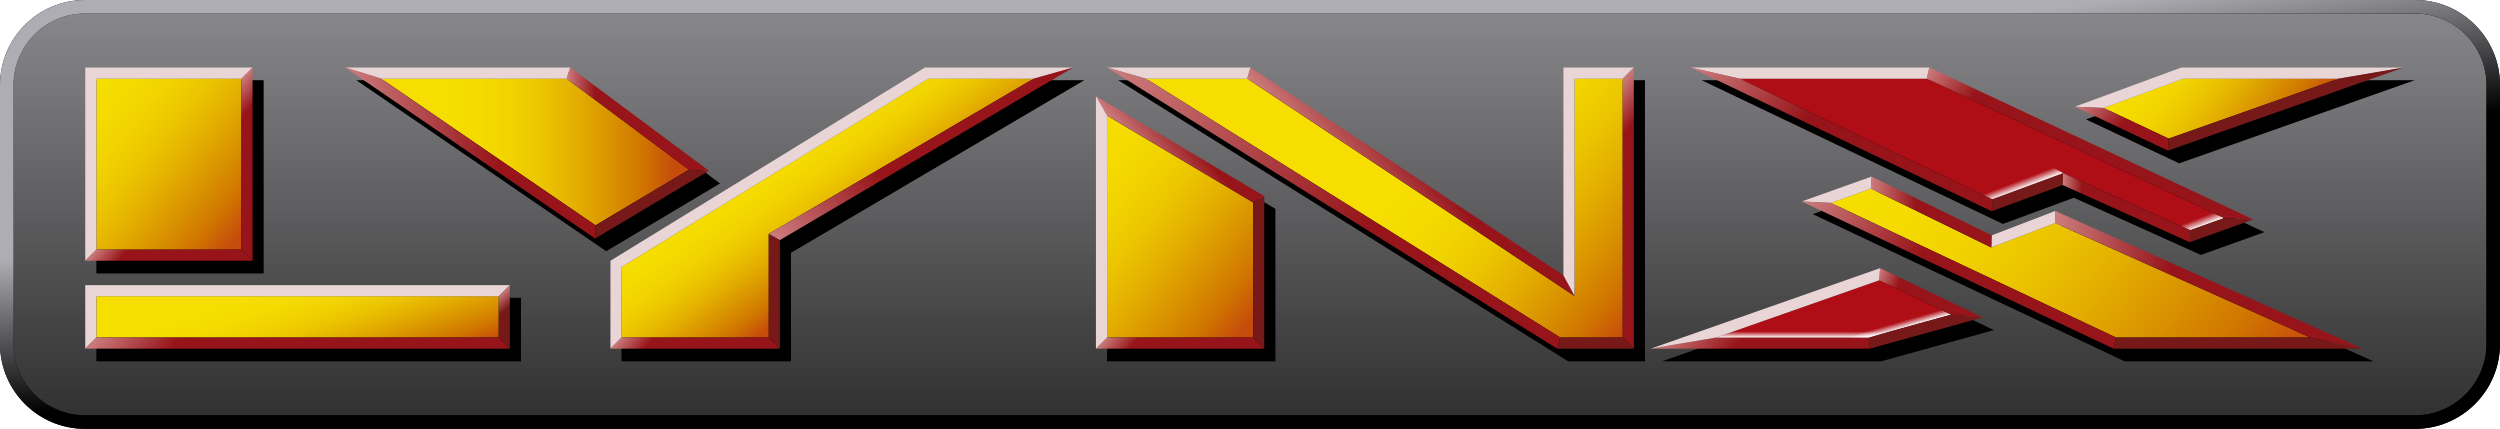
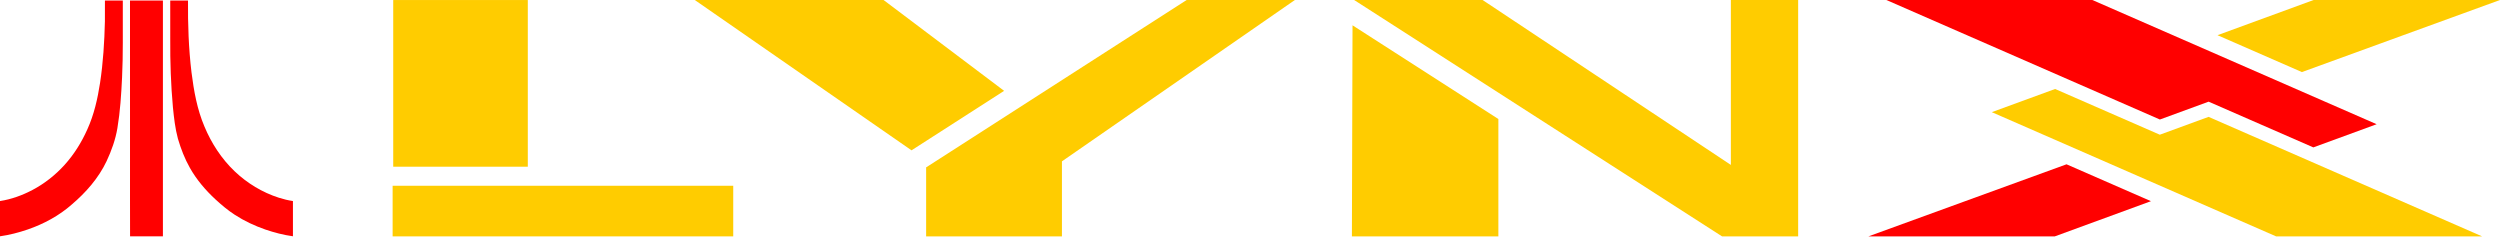
- <svg xmlns="http://www.w3.org/2000/svg" xmlns:xlink="http://www.w3.org/1999/xlink" enable-background="new 0 0 627.841 107.698" viewBox="0 0 627.841 107.698">
-   <linearGradient id="a" gradientUnits="userSpaceOnUse" x1="313.921" x2="313.921" y1="3.39" y2="104.308">
-     <stop offset="0" stop-color="#87868a" />
-     <stop offset="1" stop-color="#323131" />
-   </linearGradient>
-   <linearGradient id="b" gradientUnits="userSpaceOnUse" x1="303.042" x2="324.799" y1="-34.75" y2="142.449">
-     <stop offset=".35" stop-color="#aeadb3" />
-     <stop offset=".57" />
-   </linearGradient>
-   <linearGradient id="c" gradientUnits="userSpaceOnUse" x1="458.305" x2="461.966" y1="74.283" y2="87.05">
-     <stop offset=".86" stop-color="#af0e16" />
-     <stop offset="1" stop-color="#fff" />
-   </linearGradient>
-   <linearGradient id="d" gradientUnits="userSpaceOnUse" x1="484.051" x2="511.397" y1="1.637" y2="72.874">
-     <stop offset=".97" stop-color="#af0e16" />
-     <stop offset="1" stop-color="#fff" />
-   </linearGradient>
-   <linearGradient id="e">
-     <stop offset="0" stop-color="#f6de00" />
-     <stop offset=".13" stop-color="#f5db00" />
-     <stop offset=".266" stop-color="#f1d300" />
-     <stop offset=".403" stop-color="#ebc400" />
-     <stop offset=".542" stop-color="#e3ae00" />
-     <stop offset=".682" stop-color="#d99300" />
-     <stop offset=".821" stop-color="#d07500" />
-     <stop offset=".95" stop-color="#c64c0c" />
-   </linearGradient>
-   <linearGradient id="f" gradientUnits="userSpaceOnUse" x1="21.152" x2="63.677" xlink:href="#e" y1="23.376" y2="59.059" />
-   <linearGradient id="g" gradientUnits="userSpaceOnUse" x1="67.772" x2="81.676" y1="59.388" y2="99.766">
-     <stop offset=".299" stop-color="#f6de00" />
-     <stop offset=".395" stop-color="#f5db00" />
-     <stop offset=".495" stop-color="#f1d300" />
-     <stop offset=".596" stop-color="#ebc400" />
-     <stop offset=".699" stop-color="#e3ae00" />
-     <stop offset=".802" stop-color="#d99300" />
-     <stop offset=".905" stop-color="#d07500" />
-     <stop offset="1" stop-color="#c64c0c" />
-   </linearGradient>
-   <linearGradient id="h" gradientUnits="userSpaceOnUse" x1="197.007" x2="218.203" xlink:href="#e" y1="37.321" y2="66.495" />
-   <linearGradient id="i" gradientUnits="userSpaceOnUse" x1="95.715" x2="173.011" y1="38.166" y2="38.166">
-     <stop offset=".216" stop-color="#f6de00" />
-     <stop offset=".317" stop-color="#f5db00" />
-     <stop offset=".421" stop-color="#f1d300" />
-     <stop offset=".528" stop-color="#ebc400" />
-     <stop offset=".635" stop-color="#e3ae00" />
-     <stop offset=".743" stop-color="#d99300" />
-     <stop offset=".851" stop-color="#d07500" />
-     <stop offset=".95" stop-color="#c64c0c" />
-   </linearGradient>
-   <linearGradient id="j" gradientUnits="userSpaceOnUse" x1="266.514" x2="315.487" xlink:href="#e" y1="42.754" y2="83.847" />
-   <linearGradient id="k" gradientUnits="userSpaceOnUse" x1="312.503" x2="414.798" y1="-9.742" y2="76.095">
-     <stop offset=".5" stop-color="#f6de00" />
-     <stop offset=".569" stop-color="#f5db00" />
-     <stop offset=".64" stop-color="#f1d300" />
-     <stop offset=".712" stop-color="#ebc400" />
-     <stop offset=".785" stop-color="#e3ae00" />
-     <stop offset=".859" stop-color="#d99300" />
-     <stop offset=".932" stop-color="#d07500" />
-     <stop offset="1" stop-color="#c64c0c" />
-   </linearGradient>
-   <linearGradient id="l">
-     <stop offset="0" stop-color="#f6de00" />
-     <stop offset=".137" stop-color="#f5db00" />
-     <stop offset=".28" stop-color="#f1d300" />
-     <stop offset=".424" stop-color="#ebc400" />
-     <stop offset=".57" stop-color="#e3ae00" />
-     <stop offset=".718" stop-color="#d99300" />
-     <stop offset=".864" stop-color="#d07500" />
-     <stop offset="1" stop-color="#c64c0c" />
-   </linearGradient>
-   <linearGradient id="m" gradientUnits="userSpaceOnUse" x1="476.333" x2="563.661" xlink:href="#l" y1="31.22" y2="104.497" />
-   <linearGradient id="n" gradientUnits="userSpaceOnUse" x1="542.304" x2="573.325" xlink:href="#l" y1="10.412" y2="36.442" />
-   <linearGradient id="o" gradientUnits="userSpaceOnUse" x1="123.981" x2="131.838" y1="75.006" y2="84.369">
-     <stop offset="0" stop-color="#cd7d7e" />
-     <stop offset=".339" stop-color="#771819" />
-   </linearGradient>
-   <linearGradient id="p">
-     <stop offset="0" stop-color="#cd7d7e" />
-     <stop offset=".2" stop-color="#97151a" />
-   </linearGradient>
-   <linearGradient id="q" gradientUnits="userSpaceOnUse" x1="43.547" x2="106.123" xlink:href="#p" y1="61.169" y2="113.677" />
-   <linearGradient id="r" gradientUnits="userSpaceOnUse" x1="30.197" x2="54.853" xlink:href="#p" y1="55.007" y2="75.696" />
-   <linearGradient id="s" gradientUnits="userSpaceOnUse" x1="51.21" x2="75.371" xlink:href="#p" y1="30.971" y2="51.244" />
-   <linearGradient id="t" gradientUnits="userSpaceOnUse" x1="142.274" x2="178.035" xlink:href="#p" y1="29.916" y2="29.916" />
-   <linearGradient id="u" gradientUnits="userSpaceOnUse" x1="86.691" x2="149.553" y1="38.426" y2="38.426">
-     <stop offset="0" stop-color="#cd7d7e" />
-     <stop offset=".612" stop-color="#97151a" />
-   </linearGradient>
-   <linearGradient id="v" gradientUnits="userSpaceOnUse" x1="162.204" x2="187.172" xlink:href="#p" y1="76.948" y2="97.898" />
-   <linearGradient id="w" gradientUnits="userSpaceOnUse" x1="198.568" x2="264.003" y1="65.295" y2="10.388">
-     <stop offset="0" stop-color="#cd7d7e" />
-     <stop offset=".36" stop-color="#97151a" />
-   </linearGradient>
-   <linearGradient id="x">
-     <stop offset="0" stop-color="#cd7d7e" />
-     <stop offset=".7" stop-color="#97151a" />
-   </linearGradient>
-   <linearGradient id="y" gradientUnits="userSpaceOnUse" x1="289.373" x2="302.589" xlink:href="#x" y1="42.568" y2="31.479" />
-   <linearGradient id="z" gradientUnits="userSpaceOnUse" x1="284.075" x2="308.886" xlink:href="#p" y1="77.013" y2="97.833" />
-   <linearGradient id="A" gradientUnits="userSpaceOnUse" x1="343.124" x2="365.411" xlink:href="#x" y1="55.394" y2="36.693" />
-   <linearGradient id="B" gradientUnits="userSpaceOnUse" x1="392.671" x2="427.7" xlink:href="#p" y1="37.447" y2="66.839" />
-   <linearGradient id="C" gradientUnits="userSpaceOnUse" x1="284.839" x2="385.925" y1="8.827" y2="93.648">
-     <stop offset="0" stop-color="#cd7d7e" />
-     <stop offset=".571" stop-color="#97151a" />
-   </linearGradient>
-   <linearGradient id="D">
-     <stop offset="0" stop-color="#cd7d7e" />
-     <stop offset=".375" stop-color="#97151a" />
-   </linearGradient>
-   <linearGradient id="E" gradientUnits="userSpaceOnUse" x1="426.553" x2="458.855" xlink:href="#D" y1="73.277" y2="100.381" />
-   <linearGradient id="F" gradientUnits="userSpaceOnUse" x1="471.315" x2="498.066" xlink:href="#p" y1="69.622" y2="79.359" />
-   <linearGradient id="G" gradientUnits="userSpaceOnUse" x1="460.361" x2="524.518" xlink:href="#D" y1="41.183" y2="95.017" />
-   <linearGradient id="H" gradientUnits="userSpaceOnUse" x1="469.846" x2="500.199" xlink:href="#D" y1="53.243" y2="53.243" />
-   <linearGradient id="I" gradientUnits="userSpaceOnUse" x1="516.071" x2="593.271" xlink:href="#D" y1="70.266" y2="70.266" />
-   <linearGradient id="J" gradientUnits="userSpaceOnUse" x1="432.06" x2="494.231" xlink:href="#D" y1="7.996" y2="60.163" />
-   <linearGradient id="K">
-     <stop offset="0" stop-color="#cd7d7e" />
-     <stop offset=".15" stop-color="#97151a" />
-   </linearGradient>
-   <linearGradient id="L" gradientUnits="userSpaceOnUse" x1="491.109" x2="557.65" xlink:href="#K" y1="9.088" y2="64.922" />
-   <linearGradient id="M" gradientUnits="userSpaceOnUse" x1="518.016" x2="550.044" xlink:href="#K" y1="52.142" y2="52.142" />
-   <linearGradient id="N" gradientUnits="userSpaceOnUse" x1="523.965" x2="543.131" y1="23.346" y2="39.428">
-     <stop offset="0" stop-color="#cd7d7e" />
-     <stop offset=".47" stop-color="#97151a" />
-   </linearGradient>
-   <linearGradient id="O" gradientUnits="userSpaceOnUse" x1="453.711" x2="453.711" y1="78.605" y2="84.763">
-     <stop offset=".752" stop-color="#fff" stop-opacity="0" />
-     <stop offset="1" stop-color="#fff" />
-   </linearGradient>
-   <linearGradient id="P" gradientUnits="userSpaceOnUse" x1="497.508" x2="502.817" y1="35.498" y2="49.329">
-     <stop offset=".85" stop-color="#fff" stop-opacity="0" />
-     <stop offset="1" stop-color="#fff" />
-   </linearGradient>
-   <path d="m606.501 0h-585.161c-11.767 0-21.34 9.573-21.34 21.34v65.018c0 11.767 9.573 21.34 21.34 21.34h585.161c11.767 0 21.34-9.573 21.34-21.34v-65.018c0-11.767-9.573-21.34-21.34-21.34z" />
-   <path d="m606.501 104.308h-585.161c-9.872 0-17.95-8.077-17.95-17.95v-65.018c0-9.872 8.077-17.95 17.95-17.95h585.161c9.872 0 17.95 8.077 17.95 17.95v65.018c0 9.872-8.078 17.95-17.95 17.95z" fill="url(#a)" />
-   <path d="m606.501 3.39c9.872 0 17.95 8.077 17.95 17.95v65.018c0 9.872-8.077 17.95-17.95 17.95h-585.161c-9.872 0-17.95-8.077-17.95-17.95v-65.018c0-9.872 8.077-17.95 17.95-17.95zm0-3.39h-585.161c-11.767 0-21.34 9.573-21.34 21.34v65.018c0 11.767 9.573 21.34 21.34 21.34h585.161c11.767 0 21.34-9.573 21.34-21.34v-65.018c0-11.767-9.573-21.34-21.34-21.34z" fill="url(#b)" />
-   <path d="m66.215 68.674h-42.016v-48.53h42.016zm64.619 6.117h-106.635v15.955h106.635zm104.241-54.647-78.979 48.531v22.071h42.547v-27.257l73.66-43.345zm-82.835 42.946 28.587-17.019-34.836-25.927h-56.508zm168.063-10.637-42.282-25.13v63.422h42.282zm75.123-32.309v52.182l-78.58-52.182h-36.032l113.016 70.602h1.596 13.429 4.255v-70.602zm21.938 70.602h55.046l28.321-7.845-25.794-12.365zm37.894-36.963 78.314 36.963h62.492l-77.117-34.577-15.955 6.123-30.182-14.759zm-27.922-33.639 75.655 36.099 17.817-6.582 31.911 14.36 15.955-5.717-81.372-38.16zm96.53 9.839 23.401 11.036 59.168-20.875h-55.844z" />
-   <path d="m430.956 84.763 41.023-14.401 18.035 8.646-20.776 5.755z" fill="url(#c)" />
-   <path d="m518.12 43.455-17.783 6.569-63.458-30.279h47.008l74.682 35.022-8.525 3.054z" fill="url(#d)" />
-   <path d="m24.199 62.691v-42.946h36.431v42.946z" fill="url(#f)" />
-   <path d="m24.199 84.763v-10.371h101.05v10.371z" fill="url(#g)" />
-   <path d="m156.096 84.763v-17.718l77.031-47.3h26.49l-66.558 38.985v26.033z" fill="url(#h)" />
-   <path d="m95.715 19.745h46.559l30.737 22.876-23.458 13.966z" fill="url(#i)" />
-   <path d="m278.021 84.763v-55.723l36.698 21.81v33.913z" fill="url(#j)" />
-   <path d="m391.838 84.763-104.077-65.018h25.45l82.215 54.596v-54.596h12.099v65.018z" fill="url(#k)" />
-   <path d="m531.406 84.763-71.632-33.809 10.072-3.587 30.219 14.776 16.006-6.142 64.148 28.762z" fill="url(#m)" />
-   <path d="m528.293 27.109 20.004-7.364h39.039l-42.708 15.068z" fill="url(#n)" />
-   <path d="m24.199 84.763v-10.371h101.05l2.792-2.793h-106.634v15.956z" fill="#e9d4d6" />
-   <path d="m125.249 84.763v-10.371l2.792-2.793v15.956z" fill="url(#o)" />
-   <path d="m24.199 84.763h101.05l2.792 2.792h-106.634z" fill="url(#q)" />
-   <path d="m21.407 65.483 2.792-2.792v-42.946h36.431l2.792-2.792h-42.015z" fill="#e9d4d6" />
-   <path d="m60.63 62.691 2.792 2.792h-42.015l2.792-2.792z" fill="url(#r)" />
-   <path d="m60.63 19.745 2.792-2.792v48.53l-2.792-2.792z" fill="url(#s)" />
-   <path d="m95.715 19.745-9.025-2.792h56.509l-.925 2.792z" fill="#e9d4d6" />
-   <path d="m149.553 56.587-.105 3.312 28.587-17.019-5.024-.259z" fill="#771819" />
-   <path d="m142.274 19.745 30.737 22.876 5.024.259-34.836-25.927z" fill="url(#t)" />
-   <path d="m86.69 16.953 9.025 2.792 53.838 36.842-.105 3.312z" fill="url(#u)" />
-   <path d="m156.096 84.763-2.792 2.792v-22.072l78.979-48.53h37.229l-9.895 2.792h-26.49l-77.031 47.3z" fill="#e9d4d6" />
-   <path d="m193.059 84.763h-36.963l-2.792 2.792h42.547z" fill="url(#v)" />
-   <path d="m193.059 58.73 2.792 1.568v27.257l-2.792-2.792z" fill="#771819" />
-   <path d="m193.059 58.73 2.792 1.568 73.661-43.345-9.895 2.792z" fill="url(#w)" />
-   <path d="m278.021 29.04-2.792-4.908 42.282 25.13-2.792 1.588z" fill="url(#y)" />
-   <path d="m314.719 50.85v33.913l2.792 2.792v-38.293z" fill="#771819" />
-   <path d="m278.021 84.763-2.792 2.792h42.282l-2.792-2.792z" fill="url(#z)" />
-   <path d="m275.229 24.132 2.792 4.908v55.723l-2.792 2.792z" fill="#e9d4d6" />
-   <path d="m278.021 16.953 9.74 2.792h25.45l.843-2.792z" fill="#e9d4d6" />
-   <path d="m395.426 74.341-82.215-54.596.843-2.792 78.58 52.182z" fill="url(#A)" />
-   <path d="m407.525 19.745 2.792-2.792h-17.683v52.182l2.792 5.206v-54.596z" fill="#e9d4d6" />
-   <path d="m407.525 84.763 2.792 2.792v-70.602l-2.792 2.792z" fill="url(#B)" />
-   <path d="m391.838 84.763-.8 2.792h19.279l-2.792-2.792z" fill="#771819" />
-   <path d="m287.761 19.745 104.077 65.018-.8 2.792-113.017-70.602z" fill="url(#C)" />
-   <path d="m490.014 79.008 7.925.702-28.321 7.845-.38-2.792z" fill="#771819" />
-   <path d="m414.572 87.555 16.384-2.792h38.282l.38 2.792z" fill="url(#E)" />
-   <path d="m471.979 70.362.165-3.017-57.572 20.21 16.384-2.792z" fill="#e9d4d6" />
-   <path d="m472.144 67.345-.165 3.017 18.035 8.646 7.925.702z" fill="url(#F)" />
-   <g fill="#e9d4d6">
-     <path d="m459.774 50.954-7.308-.362 17.551-6.25-.171 3.025z" />
-     <path d="m500.065 62.143.134-3.042 15.955-6.123-.083 3.023z" />
-     <path d="m436.879 19.745-12.335-2.792h59.965l-.622 2.792z" />
-     <path d="m528.293 27.109 20.004-7.364h39.039l16.306-2.792h-55.843l-26.725 9.839z" />
+ <svg xmlns="http://www.w3.org/2000/svg" version="1.1" id="Layer_1" x="0px" y="0px" viewBox="0 0 3840 363.07" style="enable-background:new 0 0 3840 363.07;" xml:space="preserve">
+   <style type="text/css">
+ 	.st0{fill:#FFCC00;}
+ 	.st1{fill-rule:evenodd;clip-rule:evenodd;fill:#FFCC00;}
+ 	.st2{fill-rule:evenodd;clip-rule:evenodd;fill:#FF0000;}
+ 	.st3{fill:#FF0000;}
+ </style>
+   <g>
+     <g>
+       <rect id="rect5539_1_" x="603.99" y="0.04" class="st0" width="206.71" height="256.02" />
+       <rect id="rect5541_1_" x="603.07" y="285.33" class="st0" width="523.18" height="77.75" />
+       <path id="path5543_1_" class="st1" d="M1067.23,0.04h289.97l185.12,139.49l-142.23,91.38L1067.23,0.04z" />
+       <path id="path5547_1_" class="st1" d="M2080.04,0.04l565.04,363.04h116.89V0.04h-103.36v253.28L2277.3,0.04H2080.04z" />
+       <path id="path5549_3_" class="st1" d="M2077.48,38.88l224.02,143.94v180.26h-224.98L2077.48,38.88z" />
+       <path id="path5549_2_" class="st1" d="M1822.62,0.04l-400.08,257.05v105.98h208.59V247.82L1988.87,0.04H1822.62z" />
+       <path id="path5549_1_" class="st1" d="M2087.03,4.53l224.02,143.94" />
+       <g>
+         <path id="path5551-7_2_" class="st1" d="M3496.07,363.07l-436.67-190.8l97.23-35.6l160.84,70.24l74.88-27.41l420.11,183.56     h-313.35H3496.07z" />
+         <path id="path5553-8_2_" class="st2" d="M3303.86,309.02l-129.68-56.66l-304.26,110.71h286.27L3303.86,309.02z" />
+       </g>
+       <g>
+         <path id="path5551-7_1_" class="st2" d="M3213.85,0l436.67,190.8l-97.23,35.6l-160.84-70.24l-74.88,27.41L2897.47,0l313.35,0     L3213.85,0z" />
+         <path id="path5553-8_1_" class="st1" d="M3406.06,54.05l129.68,56.66L3840,0l-286.27,0L3406.06,54.05z" />
+       </g>
+     </g>
+     <g>
+       <path class="st3" d="M161.17,0.82c9.15-0.03,18.31,0,27.46-0.02c0.04,21.52,0,43.05,0.01,64.56c0.1,17.97-0.41,35.93-1.16,53.87    c-1.23,25.92-2.85,51.88-7.14,77.5c-2.95,17.66-9.06,34.7-16.64,50.87c-12.36,26.06-31.79,48.11-53.63,66.66    c-19.54,17.19-42.86,29.71-67.38,38.18c-13.88,4.77-28.15,8.46-42.69,10.51c0.01-18.04,0.01-36.11,0-54.16    c17.5-2.63,34.33-8.84,49.95-17.04c18.54-9.8,35.24-22.99,49.29-38.54c14.51-16.05,26.07-34.63,34.85-54.36    c10.34-22.69,15.87-47.19,19.63-71.73c4.71-31.19,6.68-62.74,7.41-94.26C161.23,22.19,161.14,11.5,161.17,0.82z" />
+       <path class="st3" d="M199.68,0.86c16.85-0.11,33.7-0.02,50.55-0.05c0.01,120.71,0.01,241.43,0,362.15    c-16.81,0.04-33.63-0.08-50.44,0.06c-0.21-38.49-0.03-76.99-0.09-115.48C199.68,165.31,199.74,83.09,199.68,0.86z" />
+       <path class="st3" d="M261.48,0.81c9.1-0.01,18.2-0.02,27.3,0.01c-0.29,36.81,0.96,73.68,5.35,110.25    c3.59,28.4,8.65,57.01,19.97,83.48c10.72,25.6,26.18,49.4,46.33,68.58c19.24,18.34,42.55,32.45,67.88,40.57    c7.07,2.26,14.3,4.03,21.64,5.1c-0.01,18.04-0.02,36.09,0,54.12c-14.44-1.96-28.59-5.68-42.37-10.36    c-16.4-5.71-32.27-13.09-46.84-22.58c-10.64-6.85-20.31-15.03-29.61-23.57c-15.32-14.13-29.03-30.19-39.33-48.36    c-8.06-14.16-13.93-29.45-18.53-45.06c-4.22-15.68-6.02-31.88-7.65-48c-3.17-34.84-4.35-69.85-4.12-104.81    C261.48,40.38,261.47,20.59,261.48,0.81z" />
+     </g>
  </g>
-   <path d="m550.044 57.821-.118 3.009 15.956-5.718-7.313-.345z" fill="#771819" />
-   <path d="m500.337 50.024-.138 3.027 17.817-6.581.104-3.015z" fill="#771819" />
-   <path d="m544.628 34.813-.153 3.014 59.167-20.874-16.306 2.792z" fill="#771819" />
-   <path d="m531.406 84.763-.626 2.792h62.491l-13.052-2.792z" fill="#771819" />
-   <path d="m459.774 50.954 71.632 33.809-.626 2.792-78.314-36.963z" fill="url(#G)" />
-   <path d="m470.017 44.342-.171 3.025 30.219 14.776.134-3.042z" fill="url(#H)" />
-   <path d="m516.154 52.978-.083 3.023 64.148 28.762 13.052 2.792z" fill="url(#I)" />
-   <path d="m424.544 16.953 12.335 2.792 63.458 30.279-.138 3.027z" fill="url(#J)" />
-   <path d="m483.887 19.745 74.682 35.022 7.313.345-81.373-38.159z" fill="url(#L)" />
-   <path d="m518.12 43.455-.104 3.015 31.91 14.36.118-3.009z" fill="url(#M)" />
-   <path d="m544.628 34.813-.153 3.014-23.401-11.035 7.219.317z" fill="url(#N)" />
-   <path d="m469.238 84.763 7.229-2.003-7.229-3.752-20.742-.403-17.54 6.158z" fill="url(#O)" />
-   <path d="m518.12 43.455-16.159-8.642-19.755 6.559 18.131 8.652z" fill="url(#P)" />
</svg>
